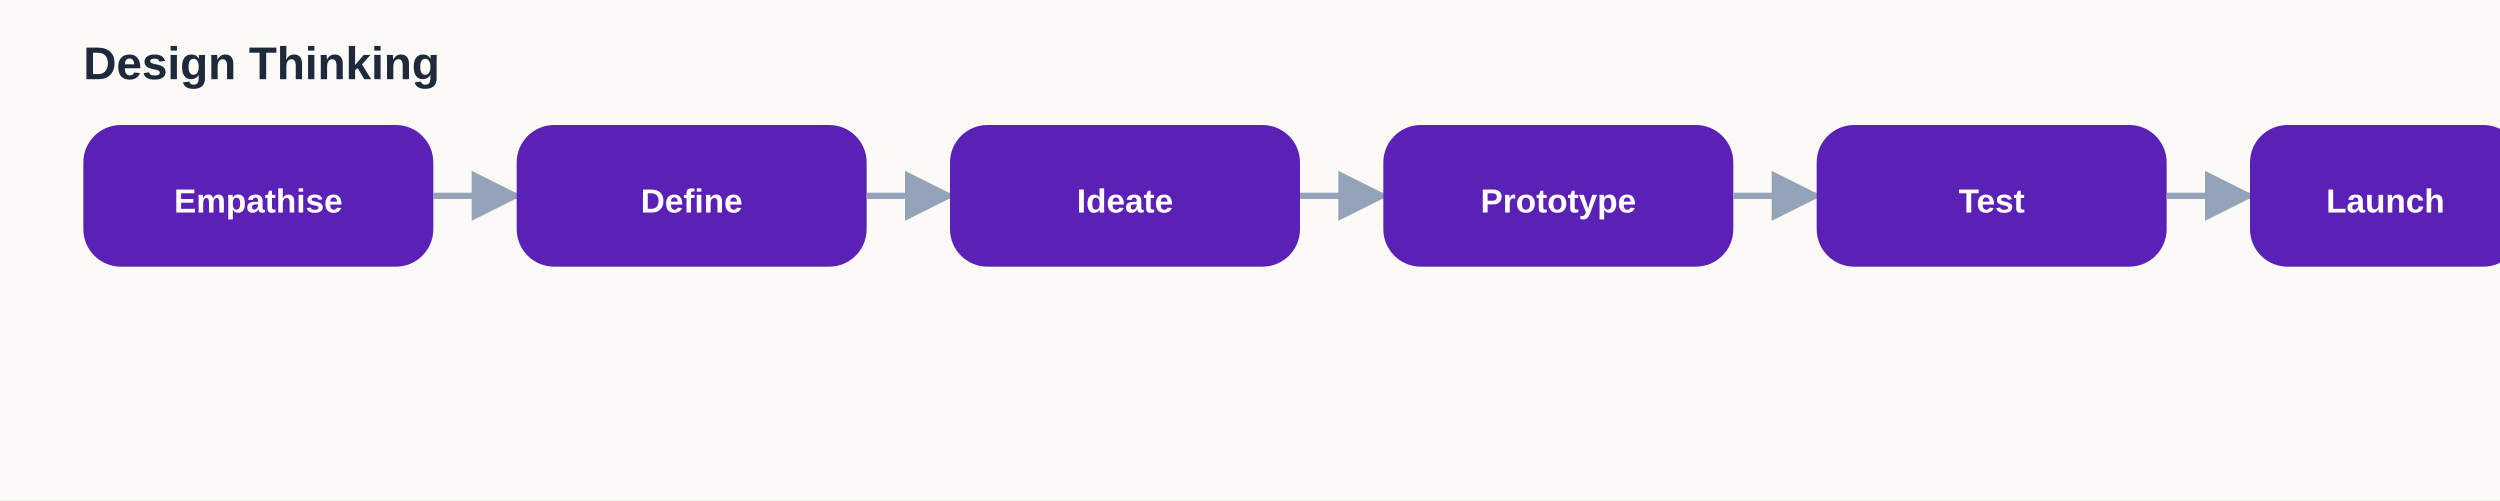
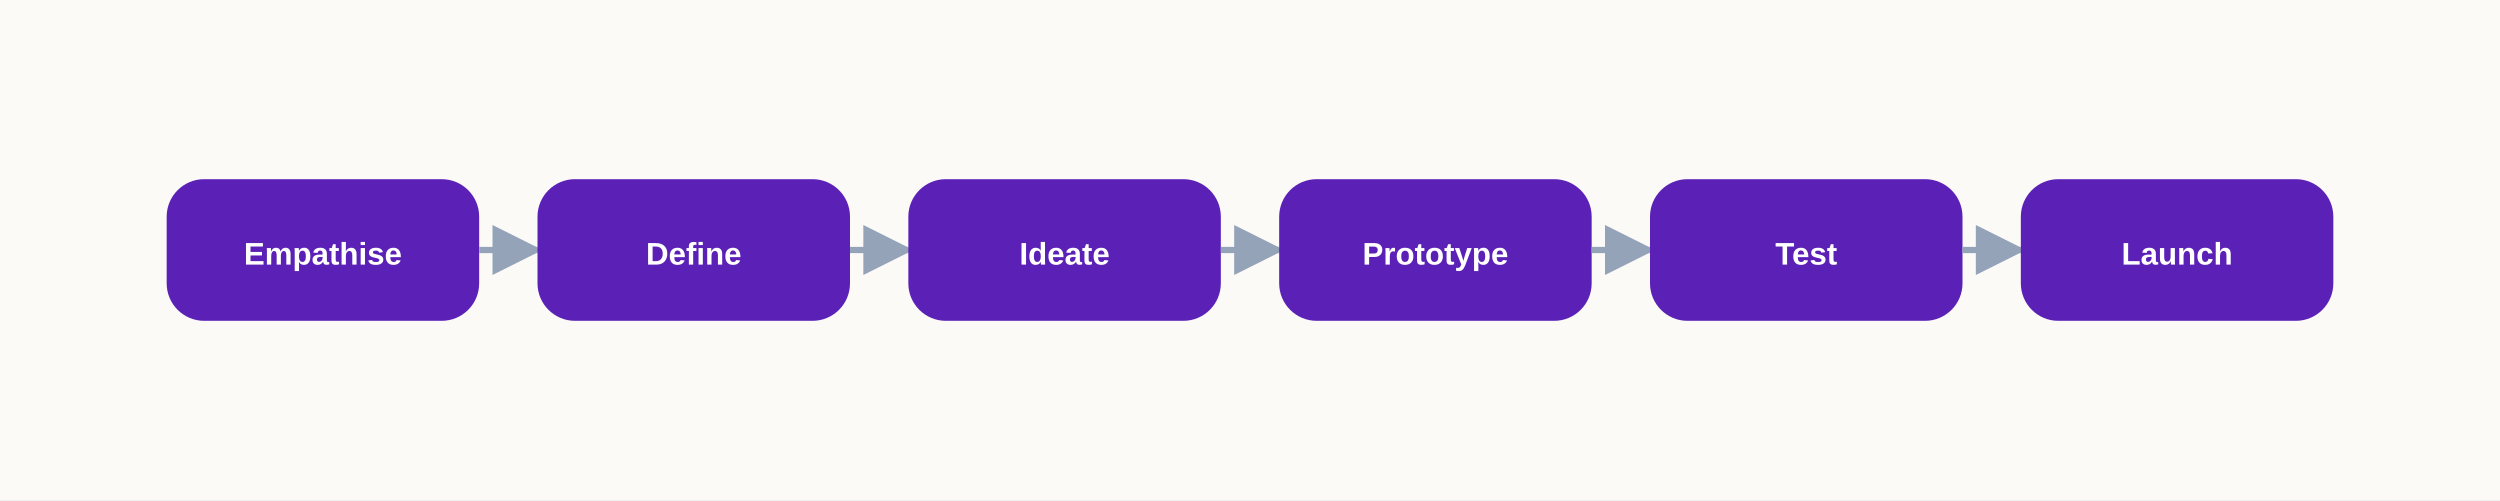
<svg xmlns="http://www.w3.org/2000/svg" viewBox="0 0 1200 240" role="img" aria-labelledby="title desc">
  <style>
- text{font-family:Arial,sans-serif;fill:#1f2937}.title{font-size:22px;font-weight:700;fill:#1e293b}.stage{font-size:16px;font-weight:700;fill:#fff}.arrow{stroke:#94a3b8;stroke-width:3;fill:none;marker-end:url(#arr)}.bg{fill:#fbfaf7}
+ text{font-family:Arial,sans-serif;fill:#1f2937}.title{font-size:20px;font-weight:700;fill:#1e293b}.stage{font-size:15px;font-weight:700;fill:#fff}.arrow{stroke:#94a3b8;stroke-width:3;fill:none;marker-end:url(#arr)}
  </style>
  <rect width="1200" height="240" fill="#fbfaf7" />
  <defs>
    <marker id="arr" viewBox="0 0 10 10" refX="9" refY="5" markerWidth="8" markerHeight="8" orient="auto-start-reverse">
      <path d="M 0 0 L 10 5 L 0 10 z" fill="#94a3b8" />
    </marker>
  </defs>
-   <text x="40" y="38" class="title">Design Thinking</text>
-   <rect x="40" y="60" width="168" height="68" rx="18" fill="#5b21b6" />
-   <text x="124" y="102" class="stage" text-anchor="middle">Empathise</text>
-   <path d="M208 94 H248" class="arrow" />
-   <rect x="248" y="60" width="168" height="68" rx="18" fill="#5b21b6" />
-   <text x="332" y="102" class="stage" text-anchor="middle">Define</text>
-   <path d="M416 94 H456" class="arrow" />
-   <rect x="456" y="60" width="168" height="68" rx="18" fill="#5b21b6" />
-   <text x="540" y="102" class="stage" text-anchor="middle">Ideate</text>
-   <path d="M624 94 H664" class="arrow" />
-   <rect x="664" y="60" width="168" height="68" rx="18" fill="#5b21b6" />
-   <text x="748" y="102" class="stage" text-anchor="middle">Prototype</text>
-   <path d="M832 94 H872" class="arrow" />
-   <rect x="872" y="60" width="168" height="68" rx="18" fill="#5b21b6" />
-   <text x="956" y="102" class="stage" text-anchor="middle">Test</text>
-   <path d="M1040 94 H1080" class="arrow" />
-   <rect x="1080" y="60" width="130" height="68" rx="18" fill="#5b21b6" />
-   <text x="1145" y="102" class="stage" text-anchor="middle">Launch</text>
+   <rect x="80" y="86" width="150" height="68" rx="18" fill="#5b21b6" />
+   <text x="155" y="127" class="stage" text-anchor="middle">Empathise</text>
+   <path d="M230 120 H258" class="arrow" />
+   <rect x="258" y="86" width="150" height="68" rx="18" fill="#5b21b6" />
+   <text x="333" y="127" class="stage" text-anchor="middle">Define</text>
+   <path d="M408 120 H436" class="arrow" />
+   <rect x="436" y="86" width="150" height="68" rx="18" fill="#5b21b6" />
+   <text x="511" y="127" class="stage" text-anchor="middle">Ideate</text>
+   <path d="M586 120 H614" class="arrow" />
+   <rect x="614" y="86" width="150" height="68" rx="18" fill="#5b21b6" />
+   <text x="689" y="127" class="stage" text-anchor="middle">Prototype</text>
+   <path d="M764 120 H792" class="arrow" />
+   <rect x="792" y="86" width="150" height="68" rx="18" fill="#5b21b6" />
+   <text x="867" y="127" class="stage" text-anchor="middle">Test</text>
+   <path d="M942 120 H970" class="arrow" />
+   <rect x="970" y="86" width="150" height="68" rx="18" fill="#5b21b6" />
+   <text x="1045" y="127" class="stage" text-anchor="middle">Launch</text>
</svg>
